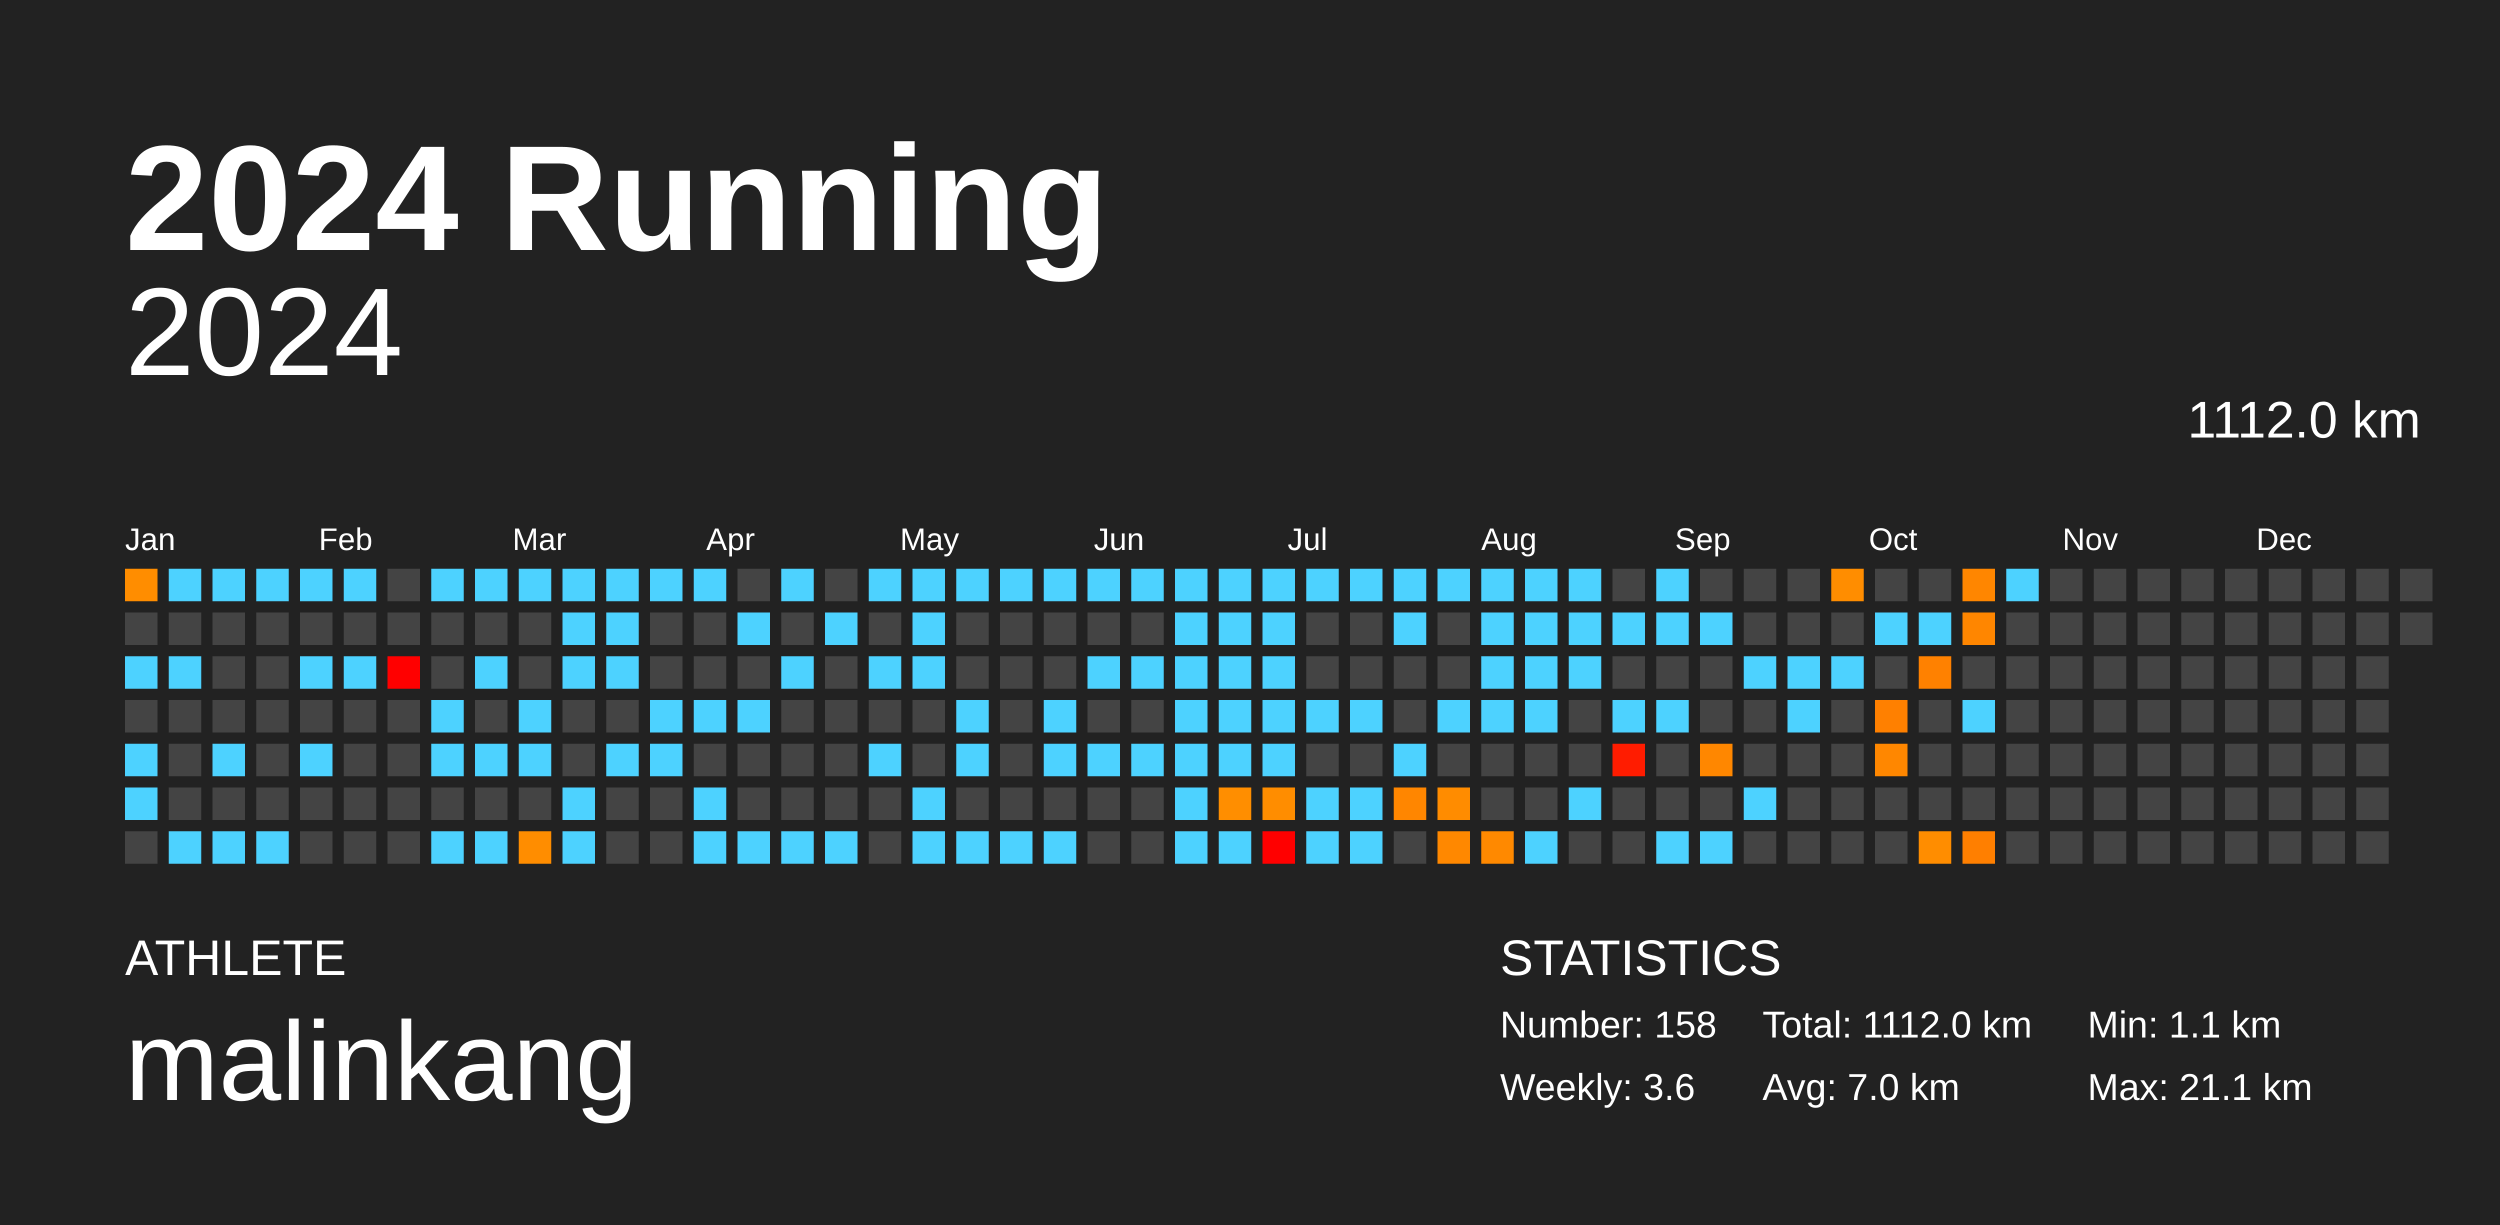
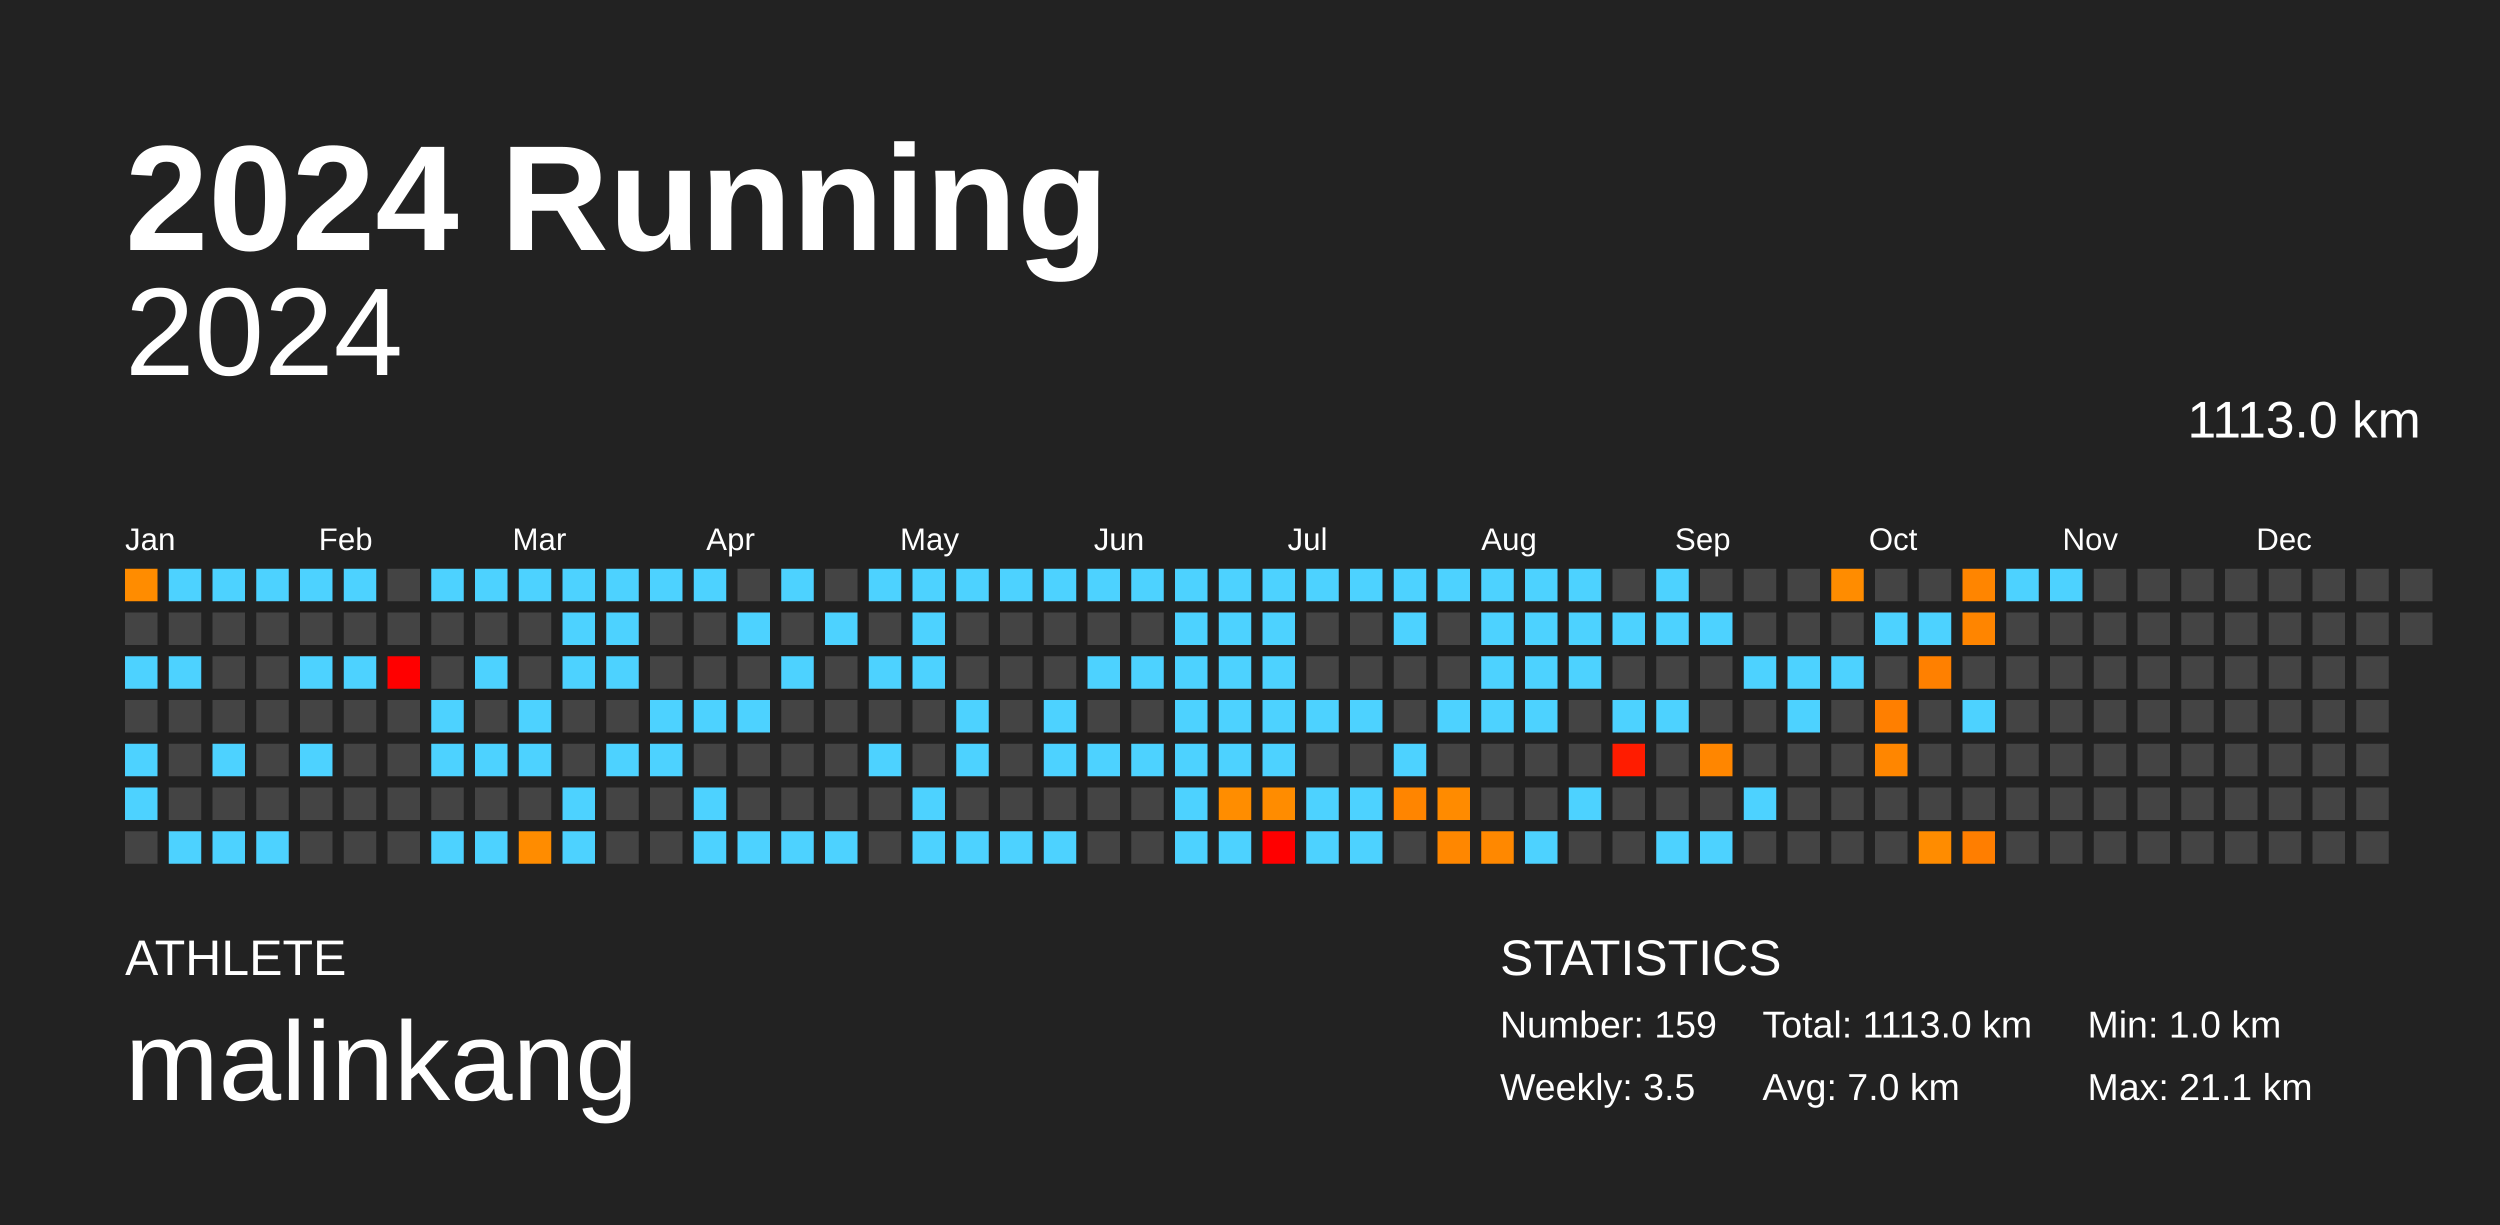
<svg xmlns="http://www.w3.org/2000/svg" baseProfile="full" height="98mm" version="1.1" viewBox="0,0,200,98" width="200mm">
  <defs />
  <rect fill="#222222" height="98" width="200" x="0" y="0" />
  <text fill="#FFFFFF" style="font-size:12px; font-family:Arial; font-weight:bold;" x="10" y="20">2024 Running</text>
  <text fill="#FFFFFF" style="font-size:4px; font-family:Arial" x="10" y="78">ATHLETE</text>
  <text fill="#FFFFFF" style="font-size:9px; font-family:Arial" x="10" y="88">malinkang</text>
  <text fill="#FFFFFF" style="font-size:4px; font-family:Arial" x="120" y="78">STATISTICS</text>
-   <text fill="#FFFFFF" style="font-size:3px; font-family:Arial" x="120" y="83">Number: 158</text>
-   <text fill="#FFFFFF" style="font-size:3px; font-family:Arial" x="120" y="88">Weekly: 3.6</text>
-   <text fill="#FFFFFF" style="font-size:3px; font-family:Arial" x="141" y="83">Total: 1112.0 km</text>
+   <text fill="#FFFFFF" style="font-size:3px; font-family:Arial" x="120" y="83">Number: 159</text>
+   <text fill="#FFFFFF" style="font-size:3px; font-family:Arial" x="120" y="88">Weekly: 3.5</text>
+   <text fill="#FFFFFF" style="font-size:3px; font-family:Arial" x="141" y="83">Total: 1113.0 km</text>
  <text fill="#FFFFFF" style="font-size:3px; font-family:Arial" x="141" y="88">Avg: 7.0 km</text>
-   <text fill="#FFFFFF" style="font-size:3px; font-family:Arial" x="167" y="83">Min: 1.1 km</text>
+   <text fill="#FFFFFF" style="font-size:3px; font-family:Arial" x="167" y="83">Min: 1.0 km</text>
  <text fill="#FFFFFF" style="font-size:3px; font-family:Arial" x="167" y="88">Max: 21.1 km</text>
  <text alignment-baseline="hanging" fill="#FFFFFF" style="font-size:10.0px; font-family:Arial;" x="10" y="30">2024</text>
-   <text alignment-baseline="hanging" fill="#FFFFFF" style="font-size:4.125px; font-family:Arial;" x="175" y="35">1112.0 km</text>
+   <text alignment-baseline="hanging" fill="#FFFFFF" style="font-size:4.125px; font-family:Arial;" x="175" y="35">1113.0 km</text>
  <text fill="#FFFFFF" style="font-size:2.5px; font-family:Arial" x="10.0" y="44">Jan</text>
  <text fill="#FFFFFF" style="font-size:2.5px; font-family:Arial" x="25.5" y="44">Feb</text>
  <text fill="#FFFFFF" style="font-size:2.5px; font-family:Arial" x="41.0" y="44">Mar</text>
  <text fill="#FFFFFF" style="font-size:2.5px; font-family:Arial" x="56.5" y="44">Apr</text>
  <text fill="#FFFFFF" style="font-size:2.5px; font-family:Arial" x="72.0" y="44">May</text>
  <text fill="#FFFFFF" style="font-size:2.5px; font-family:Arial" x="87.5" y="44">Jun</text>
  <text fill="#FFFFFF" style="font-size:2.5px; font-family:Arial" x="103.0" y="44">Jul</text>
  <text fill="#FFFFFF" style="font-size:2.5px; font-family:Arial" x="118.5" y="44">Aug</text>
  <text fill="#FFFFFF" style="font-size:2.5px; font-family:Arial" x="134.0" y="44">Sep</text>
  <text fill="#FFFFFF" style="font-size:2.5px; font-family:Arial" x="149.5" y="44">Oct</text>
  <text fill="#FFFFFF" style="font-size:2.5px; font-family:Arial" x="165.0" y="44">Nov</text>
  <text fill="#FFFFFF" style="font-size:2.5px; font-family:Arial" x="180.5" y="44">Dec</text>
-   <rect fill="#ff8d00" height="2.6" width="2.6" x="10.0" y="45.5" />
+   <rect fill="#ff8c00" height="2.6" width="2.6" x="10.0" y="45.5" />
  <rect fill="#444444" height="2.6" width="2.6" x="10.0" y="49.0" />
  <rect fill="#4dd2ff" height="2.6" width="2.6" x="10.0" y="52.5" />
  <rect fill="#444444" height="2.6" width="2.6" x="10.0" y="56.0" />
  <rect fill="#4dd2ff" height="2.6" width="2.6" x="10.0" y="59.5" />
  <rect fill="#4dd2ff" height="2.6" width="2.6" x="10.0" y="63.0" />
  <rect fill="#444444" height="2.6" width="2.6" x="10.0" y="66.5" />
  <rect fill="#4dd2ff" height="2.6" width="2.6" x="13.5" y="45.5" />
  <rect fill="#444444" height="2.6" width="2.6" x="13.5" y="49.0" />
  <rect fill="#4dd2ff" height="2.6" width="2.6" x="13.5" y="52.5" />
  <rect fill="#444444" height="2.6" width="2.6" x="13.5" y="56.0" />
  <rect fill="#444444" height="2.6" width="2.6" x="13.5" y="59.5" />
  <rect fill="#444444" height="2.6" width="2.6" x="13.5" y="63.0" />
  <rect fill="#4dd2ff" height="2.6" width="2.6" x="13.5" y="66.5" />
  <rect fill="#4dd2ff" height="2.6" width="2.6" x="17.0" y="45.5" />
  <rect fill="#444444" height="2.6" width="2.6" x="17.0" y="49.0" />
  <rect fill="#444444" height="2.6" width="2.6" x="17.0" y="52.5" />
  <rect fill="#444444" height="2.6" width="2.6" x="17.0" y="56.0" />
  <rect fill="#4dd2ff" height="2.6" width="2.6" x="17.0" y="59.5" />
  <rect fill="#444444" height="2.6" width="2.6" x="17.0" y="63.0" />
  <rect fill="#4dd2ff" height="2.6" width="2.6" x="17.0" y="66.5" />
  <rect fill="#4dd2ff" height="2.6" width="2.6" x="20.5" y="45.5" />
  <rect fill="#444444" height="2.6" width="2.6" x="20.5" y="49.0" />
  <rect fill="#444444" height="2.6" width="2.6" x="20.5" y="52.5" />
  <rect fill="#444444" height="2.6" width="2.6" x="20.5" y="56.0" />
  <rect fill="#444444" height="2.6" width="2.6" x="20.5" y="59.5" />
  <rect fill="#444444" height="2.6" width="2.6" x="20.5" y="63.0" />
  <rect fill="#4dd2ff" height="2.6" width="2.6" x="20.5" y="66.5" />
  <rect fill="#4dd2ff" height="2.6" width="2.6" x="24.0" y="45.5" />
  <rect fill="#444444" height="2.6" width="2.6" x="24.0" y="49.0" />
  <rect fill="#4dd2ff" height="2.6" width="2.6" x="24.0" y="52.5" />
  <rect fill="#444444" height="2.6" width="2.6" x="24.0" y="56.0" />
  <rect fill="#4dd2ff" height="2.6" width="2.6" x="24.0" y="59.5" />
  <rect fill="#444444" height="2.6" width="2.6" x="24.0" y="63.0" />
  <rect fill="#444444" height="2.6" width="2.6" x="24.0" y="66.5" />
  <rect fill="#4dd2ff" height="2.6" width="2.6" x="27.5" y="45.5" />
  <rect fill="#444444" height="2.6" width="2.6" x="27.5" y="49.0" />
  <rect fill="#4dd2ff" height="2.6" width="2.6" x="27.5" y="52.5" />
  <rect fill="#444444" height="2.6" width="2.6" x="27.5" y="56.0" />
  <rect fill="#444444" height="2.6" width="2.6" x="27.5" y="59.5" />
  <rect fill="#444444" height="2.6" width="2.6" x="27.5" y="63.0" />
  <rect fill="#444444" height="2.6" width="2.6" x="27.5" y="66.5" />
  <rect fill="#444444" height="2.6" width="2.6" x="31.0" y="45.5" />
  <rect fill="#444444" height="2.6" width="2.6" x="31.0" y="49.0" />
  <rect fill="red" height="2.6" width="2.6" x="31.0" y="52.5" />
  <rect fill="#444444" height="2.6" width="2.6" x="31.0" y="56.0" />
  <rect fill="#444444" height="2.6" width="2.6" x="31.0" y="59.5" />
  <rect fill="#444444" height="2.6" width="2.6" x="31.0" y="63.0" />
  <rect fill="#444444" height="2.6" width="2.6" x="31.0" y="66.5" />
  <rect fill="#4dd2ff" height="2.6" width="2.6" x="34.5" y="45.5" />
  <rect fill="#444444" height="2.6" width="2.6" x="34.5" y="49.0" />
  <rect fill="#444444" height="2.6" width="2.6" x="34.5" y="52.5" />
  <rect fill="#4dd2ff" height="2.6" width="2.6" x="34.5" y="56.0" />
  <rect fill="#4dd2ff" height="2.6" width="2.6" x="34.5" y="59.5" />
  <rect fill="#444444" height="2.6" width="2.6" x="34.5" y="63.0" />
  <rect fill="#4dd2ff" height="2.6" width="2.6" x="34.5" y="66.5" />
  <rect fill="#4dd2ff" height="2.6" width="2.6" x="38.0" y="45.5" />
  <rect fill="#444444" height="2.6" width="2.6" x="38.0" y="49.0" />
  <rect fill="#4dd2ff" height="2.6" width="2.6" x="38.0" y="52.5" />
  <rect fill="#444444" height="2.6" width="2.6" x="38.0" y="56.0" />
  <rect fill="#4dd2ff" height="2.6" width="2.6" x="38.0" y="59.5" />
  <rect fill="#444444" height="2.6" width="2.6" x="38.0" y="63.0" />
  <rect fill="#4dd2ff" height="2.6" width="2.6" x="38.0" y="66.5" />
  <rect fill="#4dd2ff" height="2.6" width="2.6" x="41.5" y="45.5" />
  <rect fill="#444444" height="2.6" width="2.6" x="41.5" y="49.0" />
  <rect fill="#444444" height="2.6" width="2.6" x="41.5" y="52.5" />
  <rect fill="#4dd2ff" height="2.6" width="2.6" x="41.5" y="56.0" />
  <rect fill="#4dd2ff" height="2.6" width="2.6" x="41.5" y="59.5" />
  <rect fill="#444444" height="2.6" width="2.6" x="41.5" y="63.0" />
-   <rect fill="#ff8d00" height="2.6" width="2.6" x="41.5" y="66.5" />
+   <rect fill="#ff8c00" height="2.6" width="2.6" x="41.5" y="66.5" />
  <rect fill="#4dd2ff" height="2.6" width="2.6" x="45.0" y="45.5" />
  <rect fill="#4dd2ff" height="2.6" width="2.6" x="45.0" y="49.0" />
  <rect fill="#4dd2ff" height="2.6" width="2.6" x="45.0" y="52.5" />
  <rect fill="#444444" height="2.6" width="2.6" x="45.0" y="56.0" />
  <rect fill="#444444" height="2.6" width="2.6" x="45.0" y="59.5" />
  <rect fill="#4dd2ff" height="2.6" width="2.6" x="45.0" y="63.0" />
  <rect fill="#4dd2ff" height="2.6" width="2.6" x="45.0" y="66.5" />
  <rect fill="#4dd2ff" height="2.6" width="2.6" x="48.5" y="45.5" />
  <rect fill="#4dd2ff" height="2.6" width="2.6" x="48.5" y="49.0" />
  <rect fill="#4dd2ff" height="2.6" width="2.6" x="48.5" y="52.5" />
  <rect fill="#444444" height="2.6" width="2.6" x="48.5" y="56.0" />
  <rect fill="#4dd2ff" height="2.6" width="2.6" x="48.5" y="59.5" />
  <rect fill="#444444" height="2.6" width="2.6" x="48.5" y="63.0" />
  <rect fill="#444444" height="2.6" width="2.6" x="48.5" y="66.5" />
  <rect fill="#4dd2ff" height="2.6" width="2.6" x="52.0" y="45.5" />
  <rect fill="#444444" height="2.6" width="2.6" x="52.0" y="49.0" />
  <rect fill="#444444" height="2.6" width="2.6" x="52.0" y="52.5" />
  <rect fill="#4dd2ff" height="2.6" width="2.6" x="52.0" y="56.0" />
  <rect fill="#4dd2ff" height="2.6" width="2.6" x="52.0" y="59.5" />
  <rect fill="#444444" height="2.6" width="2.6" x="52.0" y="63.0" />
  <rect fill="#444444" height="2.6" width="2.6" x="52.0" y="66.5" />
  <rect fill="#4dd2ff" height="2.6" width="2.6" x="55.5" y="45.5" />
  <rect fill="#444444" height="2.6" width="2.6" x="55.5" y="49.0" />
  <rect fill="#444444" height="2.6" width="2.6" x="55.5" y="52.5" />
  <rect fill="#4dd2ff" height="2.6" width="2.6" x="55.5" y="56.0" />
  <rect fill="#444444" height="2.6" width="2.6" x="55.5" y="59.5" />
  <rect fill="#4dd2ff" height="2.6" width="2.6" x="55.5" y="63.0" />
  <rect fill="#4dd2ff" height="2.6" width="2.6" x="55.5" y="66.5" />
  <rect fill="#444444" height="2.6" width="2.6" x="59.0" y="45.5" />
  <rect fill="#4dd2ff" height="2.6" width="2.6" x="59.0" y="49.0" />
  <rect fill="#444444" height="2.6" width="2.6" x="59.0" y="52.5" />
  <rect fill="#4dd2ff" height="2.6" width="2.6" x="59.0" y="56.0" />
  <rect fill="#444444" height="2.6" width="2.6" x="59.0" y="59.5" />
  <rect fill="#444444" height="2.6" width="2.6" x="59.0" y="63.0" />
  <rect fill="#4dd2ff" height="2.6" width="2.6" x="59.0" y="66.5" />
  <rect fill="#4dd2ff" height="2.6" width="2.6" x="62.5" y="45.5" />
  <rect fill="#444444" height="2.6" width="2.6" x="62.5" y="49.0" />
  <rect fill="#4dd2ff" height="2.6" width="2.6" x="62.5" y="52.5" />
  <rect fill="#444444" height="2.6" width="2.6" x="62.5" y="56.0" />
  <rect fill="#444444" height="2.6" width="2.6" x="62.5" y="59.5" />
  <rect fill="#444444" height="2.6" width="2.6" x="62.5" y="63.0" />
  <rect fill="#4dd2ff" height="2.6" width="2.6" x="62.5" y="66.5" />
  <rect fill="#444444" height="2.6" width="2.6" x="66.0" y="45.5" />
  <rect fill="#4dd2ff" height="2.6" width="2.6" x="66.0" y="49.0" />
  <rect fill="#444444" height="2.6" width="2.6" x="66.0" y="52.5" />
  <rect fill="#444444" height="2.6" width="2.6" x="66.0" y="56.0" />
  <rect fill="#444444" height="2.6" width="2.6" x="66.0" y="59.5" />
  <rect fill="#444444" height="2.6" width="2.6" x="66.0" y="63.0" />
  <rect fill="#4dd2ff" height="2.6" width="2.6" x="66.0" y="66.5" />
  <rect fill="#4dd2ff" height="2.6" width="2.6" x="69.5" y="45.5" />
  <rect fill="#444444" height="2.6" width="2.6" x="69.5" y="49.0" />
  <rect fill="#4dd2ff" height="2.6" width="2.6" x="69.5" y="52.5" />
  <rect fill="#444444" height="2.6" width="2.6" x="69.5" y="56.0" />
  <rect fill="#4dd2ff" height="2.6" width="2.6" x="69.5" y="59.5" />
  <rect fill="#444444" height="2.6" width="2.6" x="69.5" y="63.0" />
  <rect fill="#444444" height="2.6" width="2.6" x="69.5" y="66.5" />
  <rect fill="#4dd2ff" height="2.6" width="2.6" x="73.0" y="45.5" />
  <rect fill="#4dd2ff" height="2.6" width="2.6" x="73.0" y="49.0" />
  <rect fill="#4dd2ff" height="2.6" width="2.6" x="73.0" y="52.5" />
  <rect fill="#444444" height="2.6" width="2.6" x="73.0" y="56.0" />
  <rect fill="#444444" height="2.6" width="2.6" x="73.0" y="59.5" />
  <rect fill="#4dd2ff" height="2.6" width="2.6" x="73.0" y="63.0" />
  <rect fill="#4dd2ff" height="2.6" width="2.6" x="73.0" y="66.5" />
  <rect fill="#4dd2ff" height="2.6" width="2.6" x="76.5" y="45.5" />
  <rect fill="#444444" height="2.6" width="2.6" x="76.5" y="49.0" />
  <rect fill="#444444" height="2.6" width="2.6" x="76.5" y="52.5" />
  <rect fill="#4dd2ff" height="2.6" width="2.6" x="76.5" y="56.0" />
  <rect fill="#4dd2ff" height="2.6" width="2.6" x="76.5" y="59.5" />
  <rect fill="#444444" height="2.6" width="2.6" x="76.5" y="63.0" />
  <rect fill="#4dd2ff" height="2.6" width="2.6" x="76.5" y="66.5" />
  <rect fill="#4dd2ff" height="2.6" width="2.6" x="80.0" y="45.5" />
  <rect fill="#444444" height="2.6" width="2.6" x="80.0" y="49.0" />
  <rect fill="#444444" height="2.6" width="2.6" x="80.0" y="52.5" />
  <rect fill="#444444" height="2.6" width="2.6" x="80.0" y="56.0" />
  <rect fill="#444444" height="2.6" width="2.6" x="80.0" y="59.5" />
  <rect fill="#444444" height="2.6" width="2.6" x="80.0" y="63.0" />
  <rect fill="#4dd2ff" height="2.6" width="2.6" x="80.0" y="66.5" />
  <rect fill="#4dd2ff" height="2.6" width="2.6" x="83.5" y="45.5" />
  <rect fill="#444444" height="2.6" width="2.6" x="83.5" y="49.0" />
  <rect fill="#444444" height="2.6" width="2.6" x="83.5" y="52.5" />
  <rect fill="#4dd2ff" height="2.6" width="2.6" x="83.5" y="56.0" />
  <rect fill="#4dd2ff" height="2.6" width="2.6" x="83.5" y="59.5" />
  <rect fill="#444444" height="2.6" width="2.6" x="83.5" y="63.0" />
  <rect fill="#4dd2ff" height="2.6" width="2.6" x="83.5" y="66.5" />
  <rect fill="#4dd2ff" height="2.6" width="2.6" x="87.0" y="45.5" />
  <rect fill="#444444" height="2.6" width="2.6" x="87.0" y="49.0" />
  <rect fill="#4dd2ff" height="2.6" width="2.6" x="87.0" y="52.5" />
  <rect fill="#444444" height="2.6" width="2.6" x="87.0" y="56.0" />
  <rect fill="#4dd2ff" height="2.6" width="2.6" x="87.0" y="59.5" />
  <rect fill="#444444" height="2.6" width="2.6" x="87.0" y="63.0" />
  <rect fill="#444444" height="2.6" width="2.6" x="87.0" y="66.5" />
  <rect fill="#4dd2ff" height="2.6" width="2.6" x="90.5" y="45.5" />
  <rect fill="#444444" height="2.6" width="2.6" x="90.5" y="49.0" />
  <rect fill="#4dd2ff" height="2.6" width="2.6" x="90.5" y="52.5" />
  <rect fill="#444444" height="2.6" width="2.6" x="90.5" y="56.0" />
  <rect fill="#4dd2ff" height="2.6" width="2.6" x="90.5" y="59.5" />
  <rect fill="#444444" height="2.6" width="2.6" x="90.5" y="63.0" />
  <rect fill="#444444" height="2.6" width="2.6" x="90.5" y="66.5" />
  <rect fill="#4dd2ff" height="2.6" width="2.6" x="94.0" y="45.5" />
  <rect fill="#4dd2ff" height="2.6" width="2.6" x="94.0" y="49.0" />
  <rect fill="#4dd2ff" height="2.6" width="2.6" x="94.0" y="52.5" />
  <rect fill="#4dd2ff" height="2.6" width="2.6" x="94.0" y="56.0" />
  <rect fill="#4dd2ff" height="2.6" width="2.6" x="94.0" y="59.5" />
  <rect fill="#4dd2ff" height="2.6" width="2.6" x="94.0" y="63.0" />
  <rect fill="#4dd2ff" height="2.6" width="2.6" x="94.0" y="66.5" />
  <rect fill="#4dd2ff" height="2.6" width="2.6" x="97.5" y="45.5" />
  <rect fill="#4dd2ff" height="2.6" width="2.6" x="97.5" y="49.0" />
  <rect fill="#4dd2ff" height="2.6" width="2.6" x="97.5" y="52.5" />
  <rect fill="#4dd2ff" height="2.6" width="2.6" x="97.5" y="56.0" />
  <rect fill="#4dd2ff" height="2.6" width="2.6" x="97.5" y="59.5" />
-   <rect fill="#ff8e00" height="2.6" width="2.6" x="97.5" y="63.0" />
+   <rect fill="#ff8d00" height="2.6" width="2.6" x="97.5" y="63.0" />
  <rect fill="#4dd2ff" height="2.6" width="2.6" x="97.5" y="66.5" />
  <rect fill="#4dd2ff" height="2.6" width="2.6" x="101.0" y="45.5" />
  <rect fill="#4dd2ff" height="2.6" width="2.6" x="101.0" y="49.0" />
  <rect fill="#4dd2ff" height="2.6" width="2.6" x="101.0" y="52.5" />
  <rect fill="#4dd2ff" height="2.6" width="2.6" x="101.0" y="56.0" />
  <rect fill="#4dd2ff" height="2.6" width="2.6" x="101.0" y="59.5" />
-   <rect fill="#ff8d00" height="2.6" width="2.6" x="101.0" y="63.0" />
+   <rect fill="#ff8c00" height="2.6" width="2.6" x="101.0" y="63.0" />
  <rect fill="red" height="2.6" width="2.6" x="101.0" y="66.5" />
  <rect fill="#4dd2ff" height="2.6" width="2.6" x="104.5" y="45.5" />
  <rect fill="#444444" height="2.6" width="2.6" x="104.5" y="49.0" />
  <rect fill="#444444" height="2.6" width="2.6" x="104.5" y="52.5" />
  <rect fill="#4dd2ff" height="2.6" width="2.6" x="104.5" y="56.0" />
  <rect fill="#444444" height="2.6" width="2.6" x="104.5" y="59.5" />
  <rect fill="#4dd2ff" height="2.6" width="2.6" x="104.5" y="63.0" />
  <rect fill="#4dd2ff" height="2.6" width="2.6" x="104.5" y="66.5" />
  <rect fill="#4dd2ff" height="2.6" width="2.6" x="108.0" y="45.5" />
  <rect fill="#444444" height="2.6" width="2.6" x="108.0" y="49.0" />
  <rect fill="#444444" height="2.6" width="2.6" x="108.0" y="52.5" />
  <rect fill="#4dd2ff" height="2.6" width="2.6" x="108.0" y="56.0" />
  <rect fill="#444444" height="2.6" width="2.6" x="108.0" y="59.5" />
  <rect fill="#4dd2ff" height="2.6" width="2.6" x="108.0" y="63.0" />
  <rect fill="#4dd2ff" height="2.6" width="2.6" x="108.0" y="66.5" />
  <rect fill="#4dd2ff" height="2.6" width="2.6" x="111.5" y="45.5" />
  <rect fill="#4dd2ff" height="2.6" width="2.6" x="111.5" y="49.0" />
  <rect fill="#444444" height="2.6" width="2.6" x="111.5" y="52.5" />
  <rect fill="#444444" height="2.6" width="2.6" x="111.5" y="56.0" />
  <rect fill="#4dd2ff" height="2.6" width="2.6" x="111.5" y="59.5" />
-   <rect fill="#ff8600" height="2.6" width="2.6" x="111.5" y="63.0" />
+   <rect fill="#ff8500" height="2.6" width="2.6" x="111.5" y="63.0" />
  <rect fill="#444444" height="2.6" width="2.6" x="111.5" y="66.5" />
  <rect fill="#4dd2ff" height="2.6" width="2.6" x="115.0" y="45.5" />
  <rect fill="#444444" height="2.6" width="2.6" x="115.0" y="49.0" />
  <rect fill="#444444" height="2.6" width="2.6" x="115.0" y="52.5" />
  <rect fill="#4dd2ff" height="2.6" width="2.6" x="115.0" y="56.0" />
  <rect fill="#444444" height="2.6" width="2.6" x="115.0" y="59.5" />
-   <rect fill="#ff8c00" height="2.6" width="2.6" x="115.0" y="63.0" />
-   <rect fill="#ff8800" height="2.6" width="2.6" x="115.0" y="66.5" />
+   <rect fill="#ff8b00" height="2.6" width="2.6" x="115.0" y="63.0" />
+   <rect fill="#ff8700" height="2.6" width="2.6" x="115.0" y="66.5" />
  <rect fill="#4dd2ff" height="2.6" width="2.6" x="118.5" y="45.5" />
  <rect fill="#4dd2ff" height="2.6" width="2.6" x="118.5" y="49.0" />
  <rect fill="#4dd2ff" height="2.6" width="2.6" x="118.5" y="52.5" />
  <rect fill="#4dd2ff" height="2.6" width="2.6" x="118.5" y="56.0" />
  <rect fill="#444444" height="2.6" width="2.6" x="118.5" y="59.5" />
  <rect fill="#444444" height="2.6" width="2.6" x="118.5" y="63.0" />
-   <rect fill="#ff8900" height="2.6" width="2.6" x="118.5" y="66.5" />
+   <rect fill="#ff8800" height="2.6" width="2.6" x="118.5" y="66.5" />
  <rect fill="#4dd2ff" height="2.6" width="2.6" x="122.0" y="45.5" />
  <rect fill="#4dd2ff" height="2.6" width="2.6" x="122.0" y="49.0" />
  <rect fill="#4dd2ff" height="2.6" width="2.6" x="122.0" y="52.5" />
  <rect fill="#4dd2ff" height="2.6" width="2.6" x="122.0" y="56.0" />
  <rect fill="#444444" height="2.6" width="2.6" x="122.0" y="59.5" />
  <rect fill="#444444" height="2.6" width="2.6" x="122.0" y="63.0" />
  <rect fill="#4dd2ff" height="2.6" width="2.6" x="122.0" y="66.5" />
  <rect fill="#4dd2ff" height="2.6" width="2.6" x="125.5" y="45.5" />
  <rect fill="#4dd2ff" height="2.6" width="2.6" x="125.5" y="49.0" />
  <rect fill="#4dd2ff" height="2.6" width="2.6" x="125.5" y="52.5" />
  <rect fill="#444444" height="2.6" width="2.6" x="125.5" y="56.0" />
  <rect fill="#444444" height="2.6" width="2.6" x="125.5" y="59.5" />
  <rect fill="#4dd2ff" height="2.6" width="2.6" x="125.5" y="63.0" />
  <rect fill="#444444" height="2.6" width="2.6" x="125.5" y="66.5" />
  <rect fill="#444444" height="2.6" width="2.6" x="129.0" y="45.5" />
  <rect fill="#4dd2ff" height="2.6" width="2.6" x="129.0" y="49.0" />
  <rect fill="#444444" height="2.6" width="2.6" x="129.0" y="52.5" />
  <rect fill="#4dd2ff" height="2.6" width="2.6" x="129.0" y="56.0" />
  <rect fill="#ff1c00" height="2.6" width="2.6" x="129.0" y="59.5" />
  <rect fill="#444444" height="2.6" width="2.6" x="129.0" y="63.0" />
  <rect fill="#444444" height="2.6" width="2.6" x="129.0" y="66.5" />
  <rect fill="#4dd2ff" height="2.6" width="2.6" x="132.5" y="45.5" />
  <rect fill="#4dd2ff" height="2.6" width="2.6" x="132.5" y="49.0" />
  <rect fill="#444444" height="2.6" width="2.6" x="132.5" y="52.5" />
  <rect fill="#4dd2ff" height="2.6" width="2.6" x="132.5" y="56.0" />
  <rect fill="#444444" height="2.6" width="2.6" x="132.5" y="59.5" />
  <rect fill="#444444" height="2.6" width="2.6" x="132.5" y="63.0" />
  <rect fill="#4dd2ff" height="2.6" width="2.6" x="132.5" y="66.5" />
  <rect fill="#444444" height="2.6" width="2.6" x="136.0" y="45.5" />
  <rect fill="#4dd2ff" height="2.6" width="2.6" x="136.0" y="49.0" />
  <rect fill="#444444" height="2.6" width="2.6" x="136.0" y="52.5" />
  <rect fill="#444444" height="2.6" width="2.6" x="136.0" y="56.0" />
-   <rect fill="#ff8700" height="2.6" width="2.6" x="136.0" y="59.5" />
+   <rect fill="#ff8600" height="2.6" width="2.6" x="136.0" y="59.5" />
  <rect fill="#444444" height="2.6" width="2.6" x="136.0" y="63.0" />
  <rect fill="#4dd2ff" height="2.6" width="2.6" x="136.0" y="66.5" />
  <rect fill="#444444" height="2.6" width="2.6" x="139.5" y="45.5" />
  <rect fill="#444444" height="2.6" width="2.6" x="139.5" y="49.0" />
  <rect fill="#4dd2ff" height="2.6" width="2.6" x="139.5" y="52.5" />
  <rect fill="#444444" height="2.6" width="2.6" x="139.5" y="56.0" />
  <rect fill="#444444" height="2.6" width="2.6" x="139.5" y="59.5" />
  <rect fill="#4dd2ff" height="2.6" width="2.6" x="139.5" y="63.0" />
  <rect fill="#444444" height="2.6" width="2.6" x="139.5" y="66.5" />
  <rect fill="#444444" height="2.6" width="2.6" x="143.0" y="45.5" />
  <rect fill="#444444" height="2.6" width="2.6" x="143.0" y="49.0" />
  <rect fill="#4dd2ff" height="2.6" width="2.6" x="143.0" y="52.5" />
  <rect fill="#4dd2ff" height="2.6" width="2.6" x="143.0" y="56.0" />
  <rect fill="#444444" height="2.6" width="2.6" x="143.0" y="59.5" />
  <rect fill="#444444" height="2.6" width="2.6" x="143.0" y="63.0" />
  <rect fill="#444444" height="2.6" width="2.6" x="143.0" y="66.5" />
-   <rect fill="#ff8d00" height="2.6" width="2.6" x="146.5" y="45.5" />
+   <rect fill="#ff8c00" height="2.6" width="2.6" x="146.5" y="45.5" />
  <rect fill="#444444" height="2.6" width="2.6" x="146.5" y="49.0" />
  <rect fill="#4dd2ff" height="2.6" width="2.6" x="146.5" y="52.5" />
  <rect fill="#444444" height="2.6" width="2.6" x="146.5" y="56.0" />
  <rect fill="#444444" height="2.6" width="2.6" x="146.5" y="59.5" />
  <rect fill="#444444" height="2.6" width="2.6" x="146.5" y="63.0" />
  <rect fill="#444444" height="2.6" width="2.6" x="146.5" y="66.5" />
  <rect fill="#444444" height="2.6" width="2.6" x="150.0" y="45.5" />
  <rect fill="#4dd2ff" height="2.6" width="2.6" x="150.0" y="49.0" />
  <rect fill="#444444" height="2.6" width="2.6" x="150.0" y="52.5" />
-   <rect fill="#ff8000" height="2.6" width="2.6" x="150.0" y="56.0" />
-   <rect fill="#ff8700" height="2.6" width="2.6" x="150.0" y="59.5" />
+   <rect fill="#ff7f00" height="2.6" width="2.6" x="150.0" y="56.0" />
+   <rect fill="#ff8600" height="2.6" width="2.6" x="150.0" y="59.5" />
  <rect fill="#444444" height="2.6" width="2.6" x="150.0" y="63.0" />
  <rect fill="#444444" height="2.6" width="2.6" x="150.0" y="66.5" />
  <rect fill="#444444" height="2.6" width="2.6" x="153.5" y="45.5" />
  <rect fill="#4dd2ff" height="2.6" width="2.6" x="153.5" y="49.0" />
-   <rect fill="#ff8100" height="2.6" width="2.6" x="153.5" y="52.5" />
+   <rect fill="#ff8000" height="2.6" width="2.6" x="153.5" y="52.5" />
  <rect fill="#444444" height="2.6" width="2.6" x="153.5" y="56.0" />
  <rect fill="#444444" height="2.6" width="2.6" x="153.5" y="59.5" />
  <rect fill="#444444" height="2.6" width="2.6" x="153.5" y="63.0" />
-   <rect fill="#ff8d00" height="2.6" width="2.6" x="153.5" y="66.5" />
-   <rect fill="#ff8600" height="2.6" width="2.6" x="157.0" y="45.5" />
-   <rect fill="#ff8600" height="2.6" width="2.6" x="157.0" y="49.0" />
+   <rect fill="#ff8c00" height="2.6" width="2.6" x="153.5" y="66.5" />
+   <rect fill="#ff8500" height="2.6" width="2.6" x="157.0" y="45.5" />
+   <rect fill="#ff8500" height="2.6" width="2.6" x="157.0" y="49.0" />
  <rect fill="#444444" height="2.6" width="2.6" x="157.0" y="52.5" />
  <rect fill="#4dd2ff" height="2.6" width="2.6" x="157.0" y="56.0" />
  <rect fill="#444444" height="2.6" width="2.6" x="157.0" y="59.5" />
  <rect fill="#444444" height="2.6" width="2.6" x="157.0" y="63.0" />
-   <rect fill="#ff7f00" height="2.6" width="2.6" x="157.0" y="66.5" />
+   <rect fill="#ff7e00" height="2.6" width="2.6" x="157.0" y="66.5" />
  <rect fill="#4dd2ff" height="2.6" width="2.6" x="160.5" y="45.5" />
  <rect fill="#444444" height="2.6" width="2.6" x="160.5" y="49.0" />
  <rect fill="#444444" height="2.6" width="2.6" x="160.5" y="52.5" />
  <rect fill="#444444" height="2.6" width="2.6" x="160.5" y="56.0" />
  <rect fill="#444444" height="2.6" width="2.6" x="160.5" y="59.5" />
  <rect fill="#444444" height="2.6" width="2.6" x="160.5" y="63.0" />
  <rect fill="#444444" height="2.6" width="2.6" x="160.5" y="66.5" />
-   <rect fill="#444444" height="2.6" width="2.6" x="164.0" y="45.5" />
+   <rect fill="#4dd2ff" height="2.6" width="2.6" x="164.0" y="45.5" />
  <rect fill="#444444" height="2.6" width="2.6" x="164.0" y="49.0" />
  <rect fill="#444444" height="2.6" width="2.6" x="164.0" y="52.5" />
  <rect fill="#444444" height="2.6" width="2.6" x="164.0" y="56.0" />
  <rect fill="#444444" height="2.6" width="2.6" x="164.0" y="59.5" />
  <rect fill="#444444" height="2.6" width="2.6" x="164.0" y="63.0" />
  <rect fill="#444444" height="2.6" width="2.6" x="164.0" y="66.5" />
  <rect fill="#444444" height="2.6" width="2.6" x="167.5" y="45.5" />
  <rect fill="#444444" height="2.6" width="2.6" x="167.5" y="49.0" />
  <rect fill="#444444" height="2.6" width="2.6" x="167.5" y="52.5" />
  <rect fill="#444444" height="2.6" width="2.6" x="167.5" y="56.0" />
  <rect fill="#444444" height="2.6" width="2.6" x="167.5" y="59.5" />
  <rect fill="#444444" height="2.6" width="2.6" x="167.5" y="63.0" />
  <rect fill="#444444" height="2.6" width="2.6" x="167.5" y="66.5" />
  <rect fill="#444444" height="2.6" width="2.6" x="171.0" y="45.5" />
  <rect fill="#444444" height="2.6" width="2.6" x="171.0" y="49.0" />
  <rect fill="#444444" height="2.6" width="2.6" x="171.0" y="52.5" />
  <rect fill="#444444" height="2.6" width="2.6" x="171.0" y="56.0" />
  <rect fill="#444444" height="2.6" width="2.6" x="171.0" y="59.5" />
  <rect fill="#444444" height="2.6" width="2.6" x="171.0" y="63.0" />
  <rect fill="#444444" height="2.6" width="2.6" x="171.0" y="66.5" />
  <rect fill="#444444" height="2.6" width="2.6" x="174.5" y="45.5" />
  <rect fill="#444444" height="2.6" width="2.6" x="174.5" y="49.0" />
  <rect fill="#444444" height="2.6" width="2.6" x="174.5" y="52.5" />
  <rect fill="#444444" height="2.6" width="2.6" x="174.5" y="56.0" />
  <rect fill="#444444" height="2.6" width="2.6" x="174.5" y="59.5" />
  <rect fill="#444444" height="2.6" width="2.6" x="174.5" y="63.0" />
  <rect fill="#444444" height="2.6" width="2.6" x="174.5" y="66.5" />
  <rect fill="#444444" height="2.6" width="2.6" x="178.0" y="45.5" />
  <rect fill="#444444" height="2.6" width="2.6" x="178.0" y="49.0" />
  <rect fill="#444444" height="2.6" width="2.6" x="178.0" y="52.5" />
  <rect fill="#444444" height="2.6" width="2.6" x="178.0" y="56.0" />
  <rect fill="#444444" height="2.6" width="2.6" x="178.0" y="59.5" />
  <rect fill="#444444" height="2.6" width="2.6" x="178.0" y="63.0" />
  <rect fill="#444444" height="2.6" width="2.6" x="178.0" y="66.5" />
  <rect fill="#444444" height="2.6" width="2.6" x="181.5" y="45.5" />
  <rect fill="#444444" height="2.6" width="2.6" x="181.5" y="49.0" />
  <rect fill="#444444" height="2.6" width="2.6" x="181.5" y="52.5" />
  <rect fill="#444444" height="2.6" width="2.6" x="181.5" y="56.0" />
  <rect fill="#444444" height="2.6" width="2.6" x="181.5" y="59.5" />
  <rect fill="#444444" height="2.6" width="2.6" x="181.5" y="63.0" />
  <rect fill="#444444" height="2.6" width="2.6" x="181.5" y="66.5" />
  <rect fill="#444444" height="2.6" width="2.6" x="185.0" y="45.5" />
  <rect fill="#444444" height="2.6" width="2.6" x="185.0" y="49.0" />
  <rect fill="#444444" height="2.6" width="2.6" x="185.0" y="52.5" />
  <rect fill="#444444" height="2.6" width="2.6" x="185.0" y="56.0" />
  <rect fill="#444444" height="2.6" width="2.6" x="185.0" y="59.5" />
  <rect fill="#444444" height="2.6" width="2.6" x="185.0" y="63.0" />
  <rect fill="#444444" height="2.6" width="2.6" x="185.0" y="66.5" />
  <rect fill="#444444" height="2.6" width="2.6" x="188.5" y="45.5" />
  <rect fill="#444444" height="2.6" width="2.6" x="188.5" y="49.0" />
  <rect fill="#444444" height="2.6" width="2.6" x="188.5" y="52.5" />
  <rect fill="#444444" height="2.6" width="2.6" x="188.5" y="56.0" />
  <rect fill="#444444" height="2.6" width="2.6" x="188.5" y="59.5" />
  <rect fill="#444444" height="2.6" width="2.6" x="188.5" y="63.0" />
  <rect fill="#444444" height="2.6" width="2.6" x="188.5" y="66.5" />
  <rect fill="#444444" height="2.6" width="2.6" x="192.0" y="45.5" />
  <rect fill="#444444" height="2.6" width="2.6" x="192.0" y="49.0" />
</svg>
